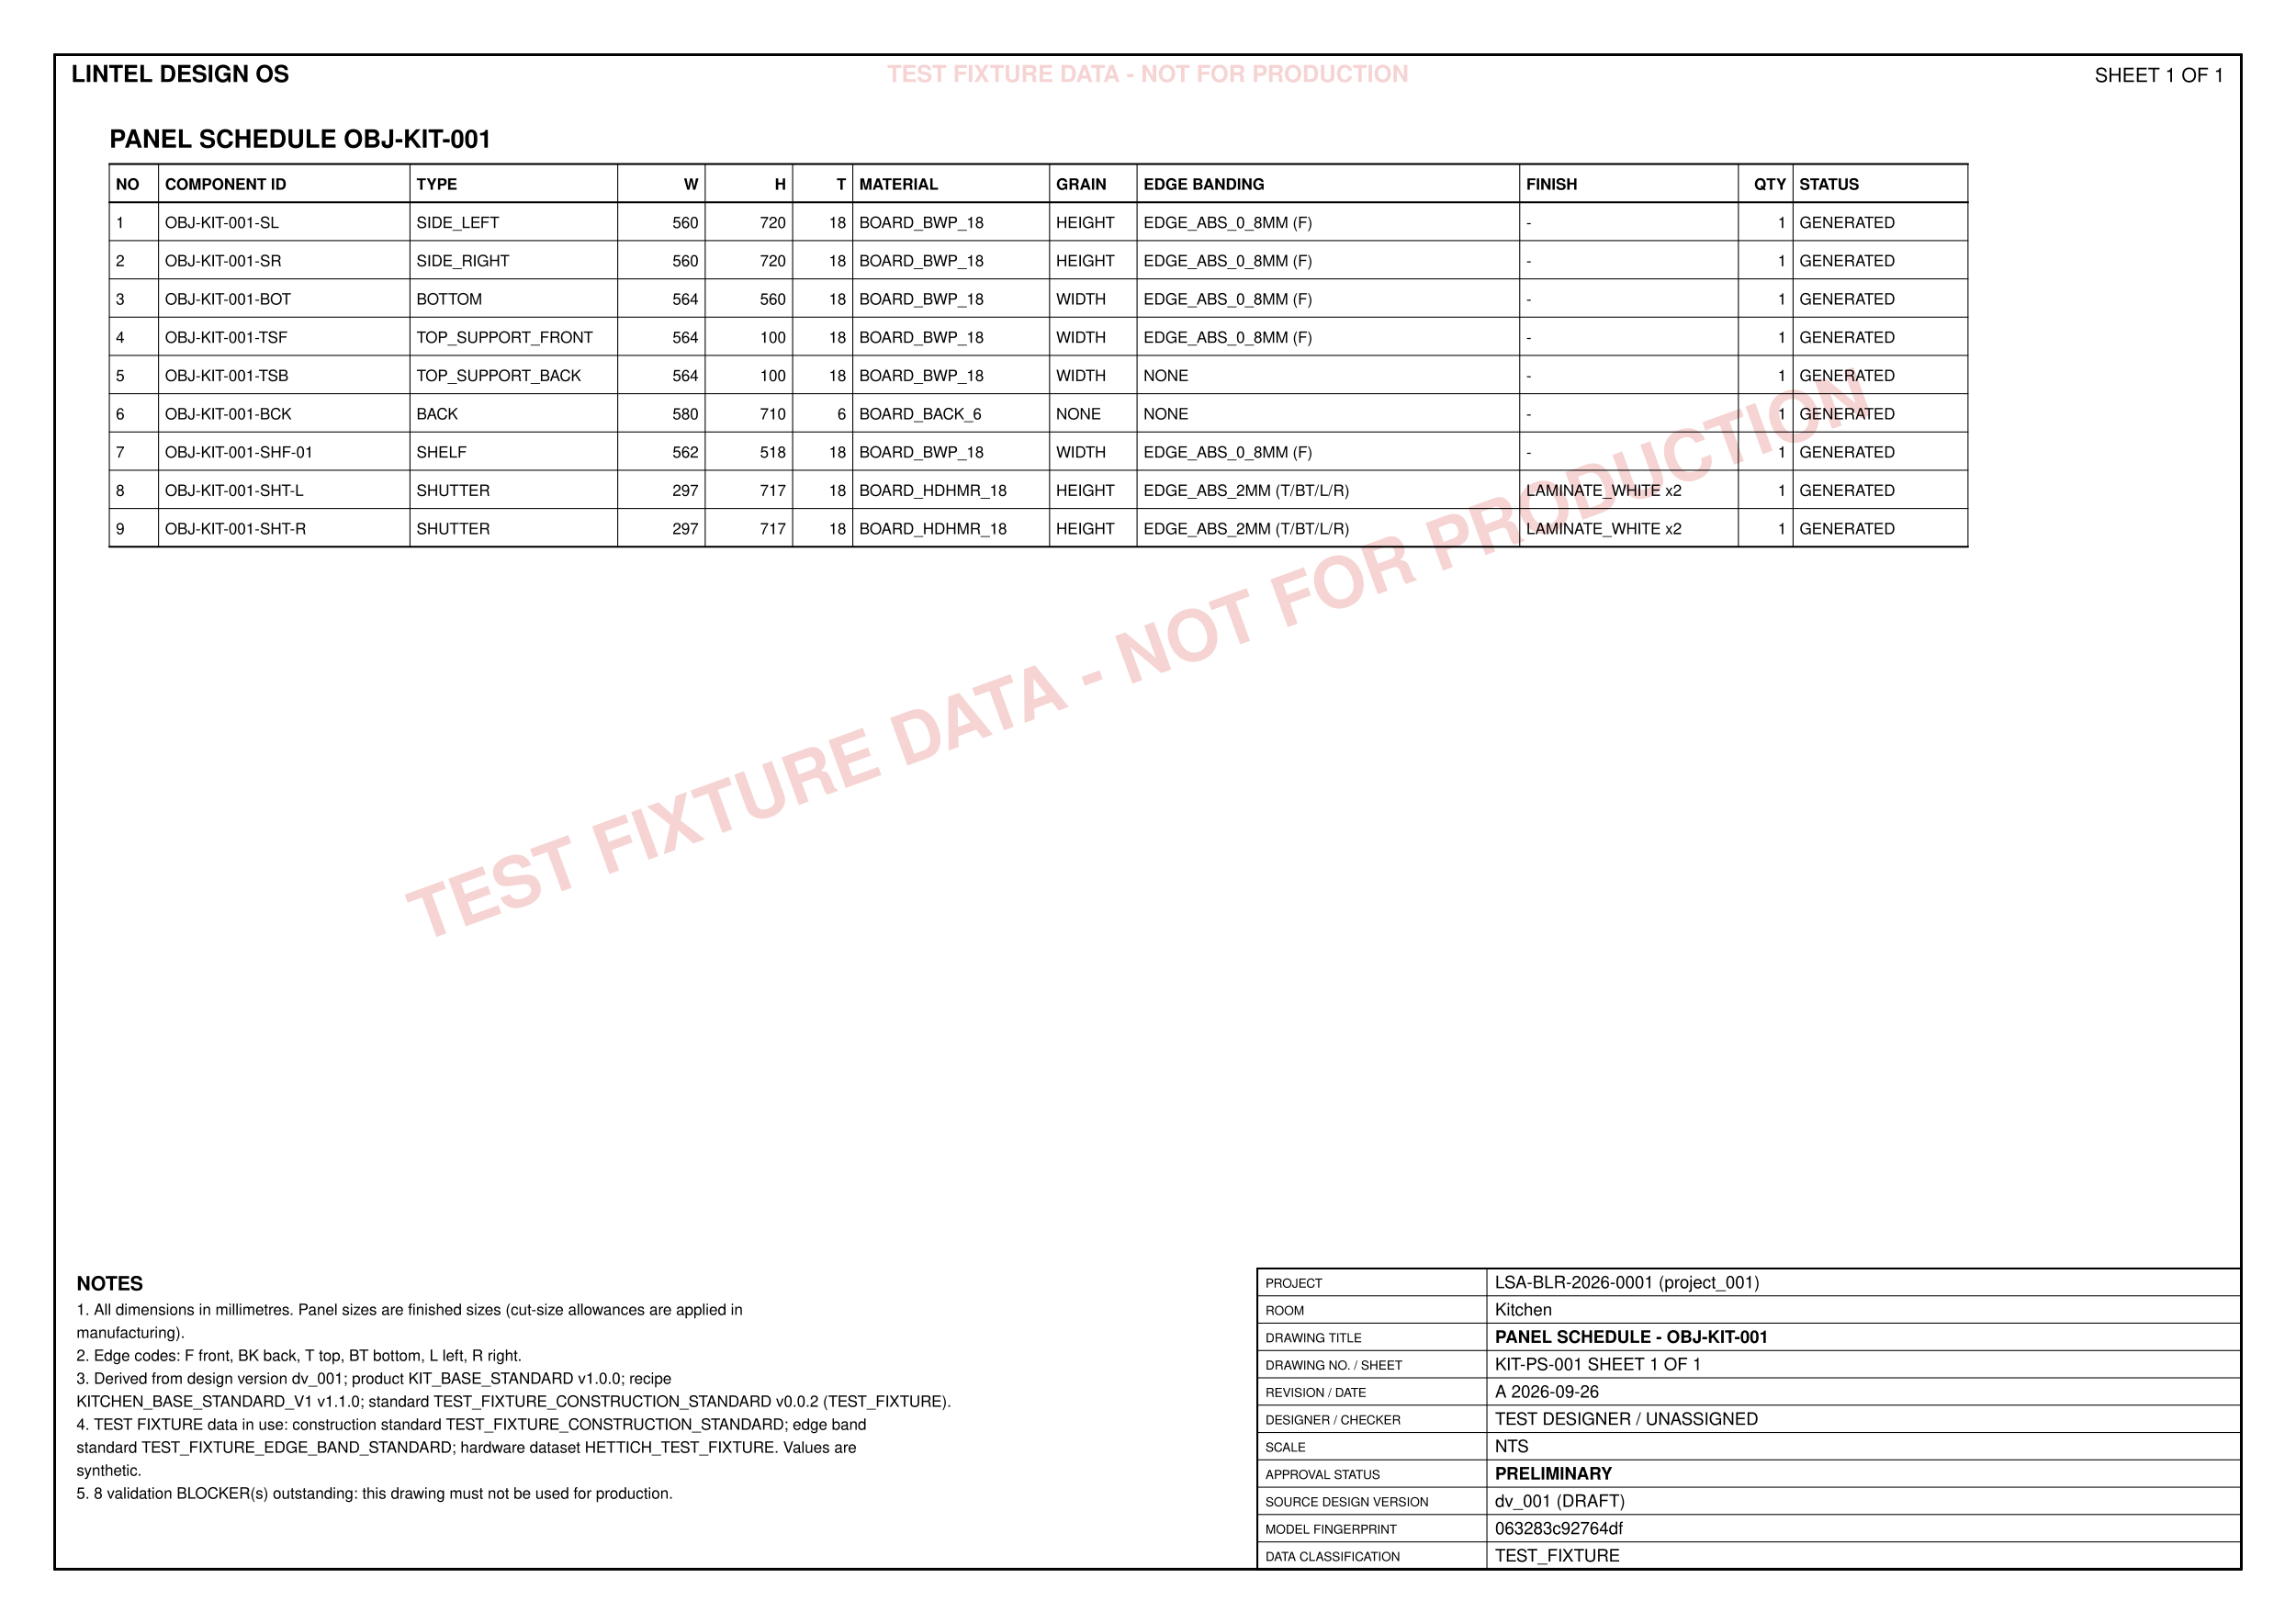
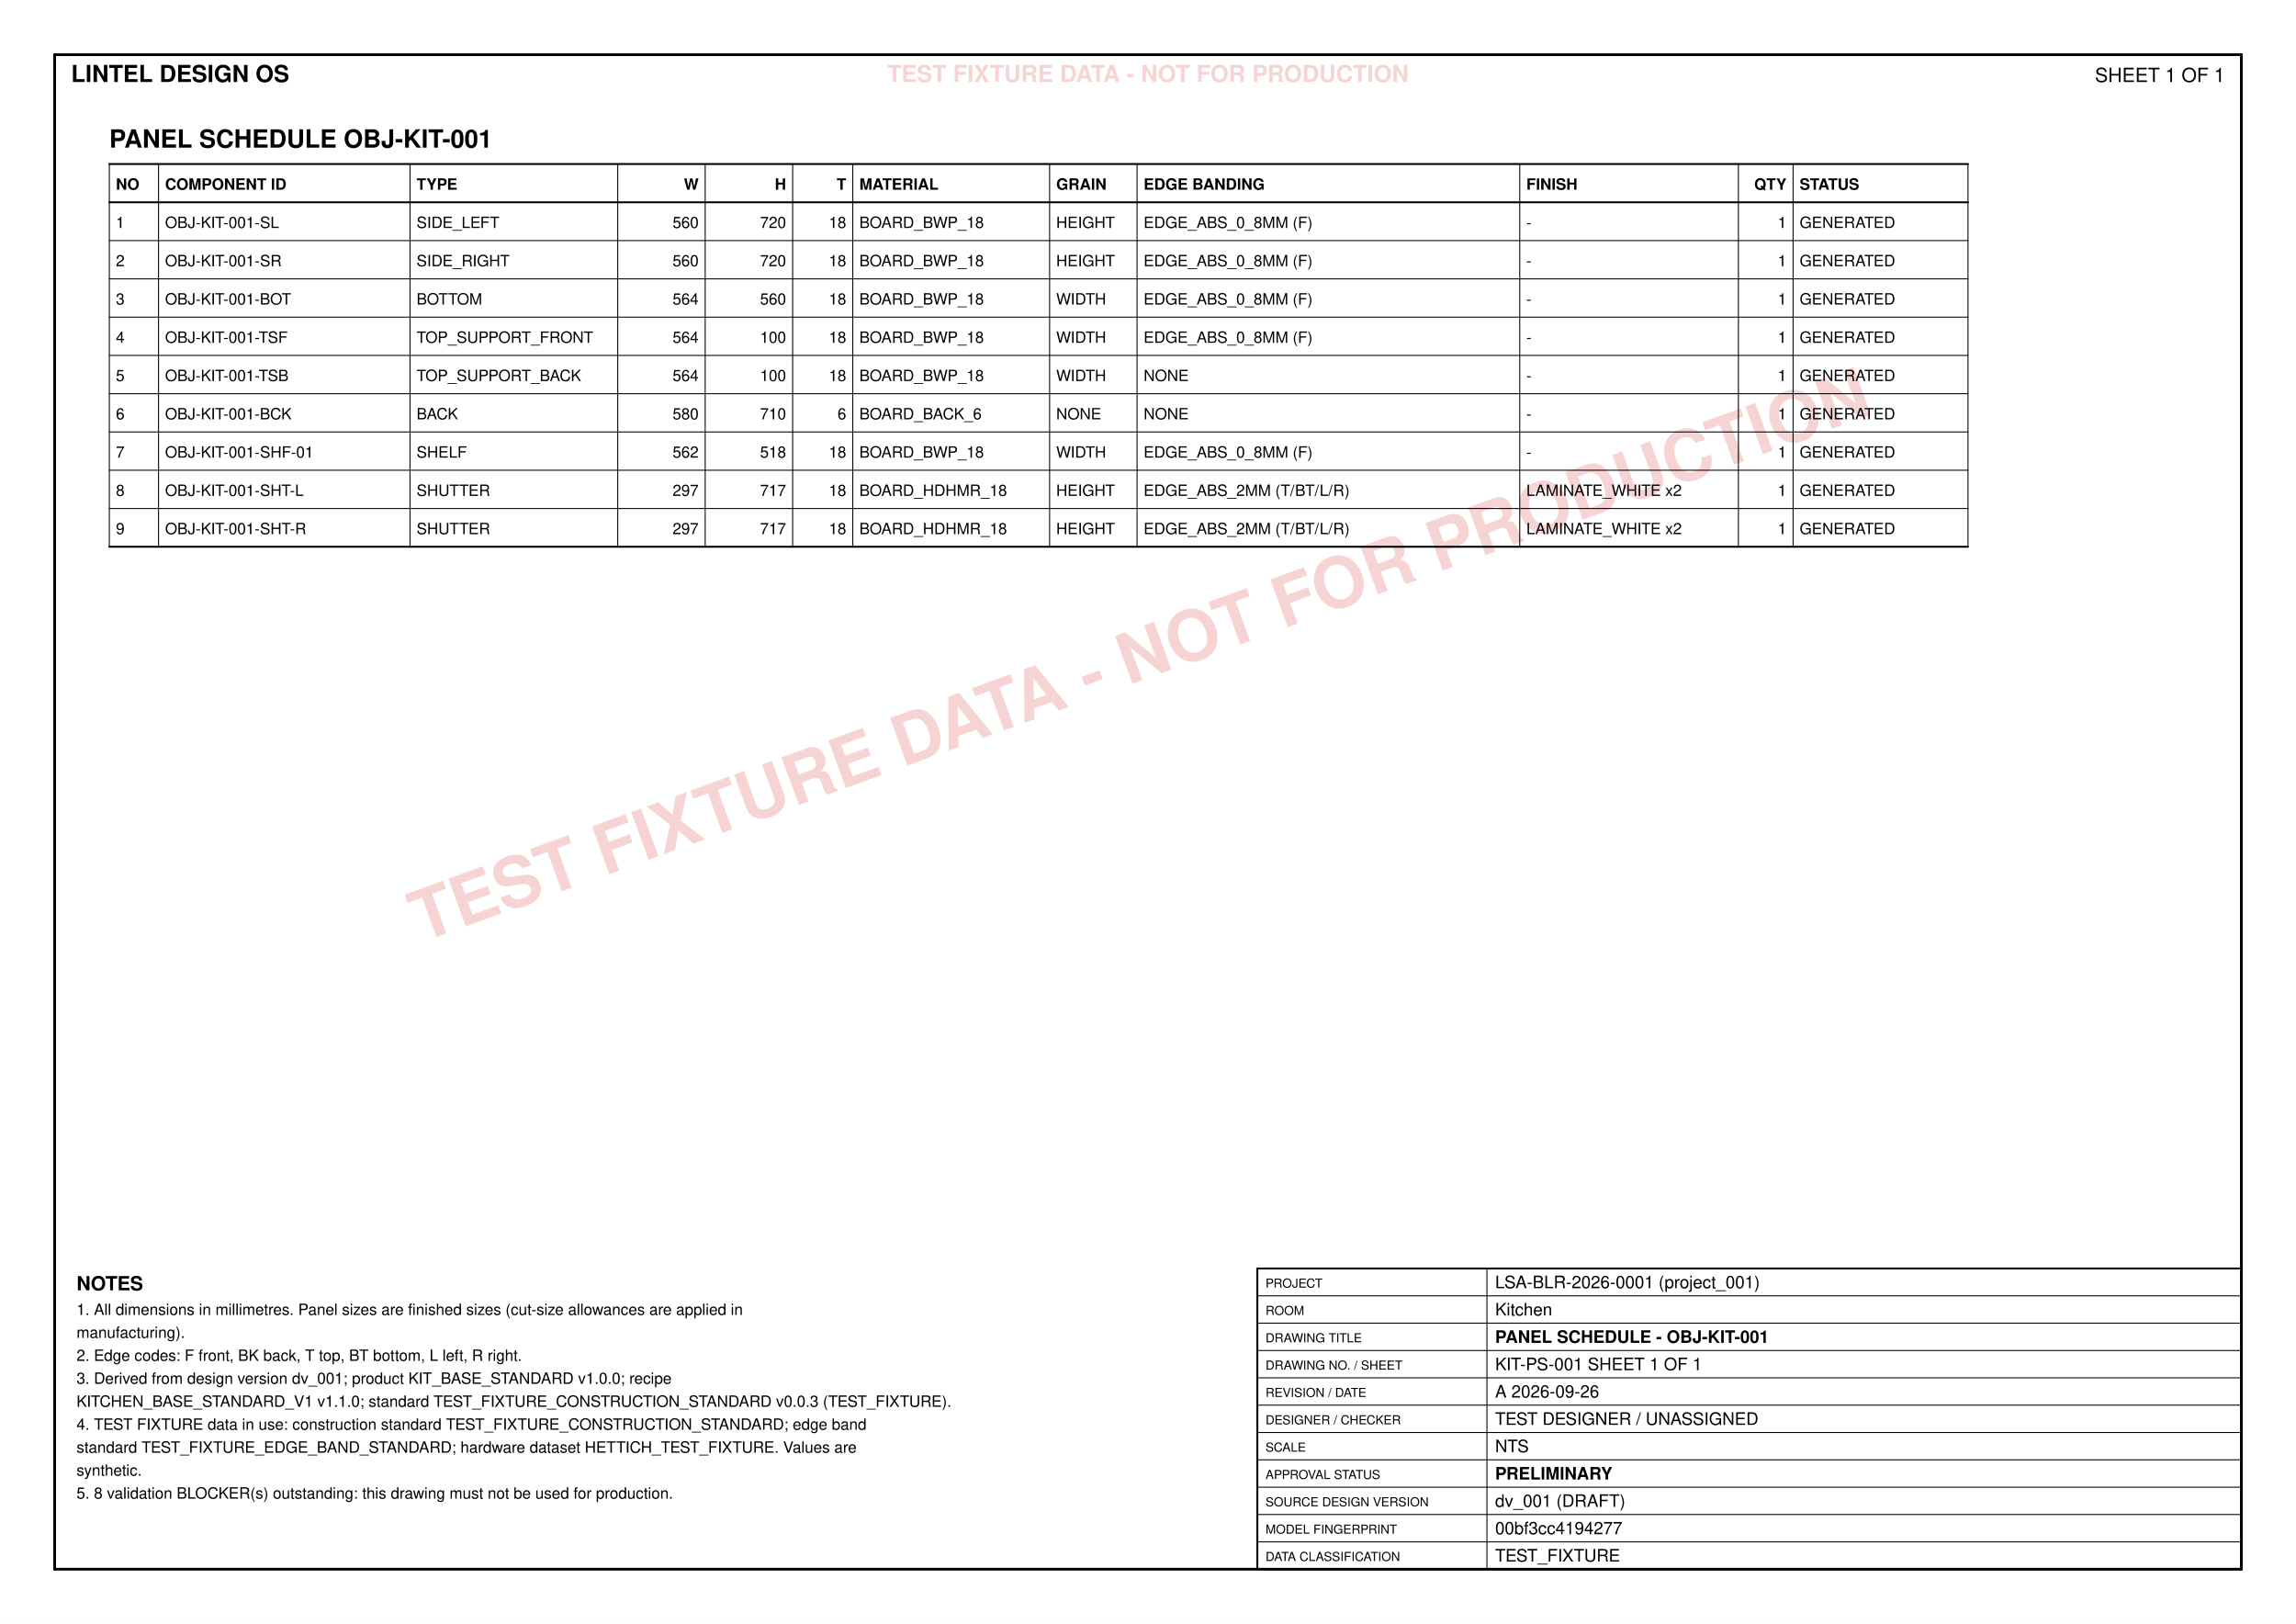
- <svg xmlns="http://www.w3.org/2000/svg" width="420mm" height="297mm" viewBox="0 0 420 297" data-drawing-id="DRW:dv_001:obj_001:PANEL_SCHEDULE:KIT-PS-001:RA" data-drawing-type="PANEL_SCHEDULE" data-status="PRELIMINARY" data-design-version="dv_001" data-model-fingerprint="063283c92764df" data-classification="TEST_FIXTURE" data-content-hash="17ddceda90938d" data-sheet="1/1">
+ <svg xmlns="http://www.w3.org/2000/svg" width="420mm" height="297mm" viewBox="0 0 420 297" data-drawing-id="DRW:dv_001:obj_001:PANEL_SCHEDULE:KIT-PS-001:RA" data-drawing-type="PANEL_SCHEDULE" data-status="PRELIMINARY" data-design-version="dv_001" data-model-fingerprint="00bf3cc4194277" data-classification="TEST_FIXTURE" data-content-hash="0a9a54ab04e2bf" data-sheet="1/1">
  <rect x="0" y="0" width="420" height="297" fill="#ffffff" />
  <g id="WATERMARK" fill="#d9534f" stroke="#d9534f" opacity="0.25" font-family="Helvetica, Arial, sans-serif" stroke-linecap="round">
    <text stroke="none" x="210" y="124" font-size="12.714" text-anchor="middle" font-weight="bold" transform="rotate(-20 210 124)">TEST FIXTURE DATA - NOT FOR PRODUCTION</text>
    <text stroke="none" x="210" y="15" font-size="4.286" text-anchor="middle" font-weight="bold">TEST FIXTURE DATA - NOT FOR PRODUCTION</text>
  </g>
  <g id="BORDER" fill="#000000" stroke="#000000" font-family="Helvetica, Arial, sans-serif" stroke-linecap="round">
    <line fill="none" x1="10" y1="10" x2="410" y2="10" stroke-width="0.5" />
    <line fill="none" x1="410" y1="10" x2="410" y2="287" stroke-width="0.5" />
    <line fill="none" x1="410" y1="287" x2="10" y2="287" stroke-width="0.5" />
    <line fill="none" x1="10" y1="287" x2="10" y2="10" stroke-width="0.5" />
    <text stroke="none" x="13" y="15" font-size="4.286" text-anchor="start" font-weight="bold">LINTEL DESIGN OS</text>
    <text stroke="none" x="407" y="15" font-size="3.571" text-anchor="end">SHEET 1 OF 1</text>
  </g>
  <g id="ANNOTATION" fill="#000000" stroke="#000000" font-family="Helvetica, Arial, sans-serif" stroke-linecap="round">
    <text stroke="none" x="14" y="236" font-size="3.571" text-anchor="start" font-weight="bold">NOTES</text>
    <text stroke="none" x="14" y="240.5" font-size="2.857" text-anchor="start">1. All dimensions in millimetres. Panel sizes are finished sizes (cut-size allowances are applied in</text>
    <text stroke="none" x="14" y="244.7" font-size="2.857" text-anchor="start">   manufacturing).</text>
    <text stroke="none" x="14" y="248.9" font-size="2.857" text-anchor="start">2. Edge codes: F front, BK back, T top, BT bottom, L left, R right.</text>
    <text stroke="none" x="14" y="253.1" font-size="2.857" text-anchor="start">3. Derived from design version dv_001; product KIT_BASE_STANDARD v1.0.0; recipe</text>
-     <text stroke="none" x="14" y="257.3" font-size="2.857" text-anchor="start">   KITCHEN_BASE_STANDARD_V1 v1.1.0; standard TEST_FIXTURE_CONSTRUCTION_STANDARD v0.0.2 (TEST_FIXTURE).</text>
+     <text stroke="none" x="14" y="257.3" font-size="2.857" text-anchor="start">   KITCHEN_BASE_STANDARD_V1 v1.1.0; standard TEST_FIXTURE_CONSTRUCTION_STANDARD v0.0.3 (TEST_FIXTURE).</text>
    <text stroke="none" x="14" y="261.5" font-size="2.857" text-anchor="start">4. TEST FIXTURE data in use: construction standard TEST_FIXTURE_CONSTRUCTION_STANDARD; edge band</text>
    <text stroke="none" x="14" y="265.7" font-size="2.857" text-anchor="start">   standard TEST_FIXTURE_EDGE_BAND_STANDARD; hardware dataset HETTICH_TEST_FIXTURE. Values are</text>
    <text stroke="none" x="14" y="269.9" font-size="2.857" text-anchor="start">   synthetic.</text>
    <text stroke="none" x="14" y="274.1" font-size="2.857" text-anchor="start">5. 8 validation BLOCKER(s) outstanding: this drawing must not be used for production.</text>
  </g>
  <g id="TABLE" fill="#000000" stroke="#000000" font-family="Helvetica, Arial, sans-serif" stroke-linecap="round">
    <text stroke="none" x="20" y="27" font-size="4.571" text-anchor="start" font-weight="bold">PANEL SCHEDULE  OBJ-KIT-001</text>
    <line fill="none" x1="20" y1="30" x2="360" y2="30" stroke-width="0.35" />
    <line fill="none" x1="20" y1="37" x2="360" y2="37" stroke-width="0.35" />
    <line fill="none" x1="20" y1="44" x2="360" y2="44" stroke-width="0.18" />
    <line fill="none" x1="20" y1="51" x2="360" y2="51" stroke-width="0.18" />
    <line fill="none" x1="20" y1="58" x2="360" y2="58" stroke-width="0.18" />
    <line fill="none" x1="20" y1="65" x2="360" y2="65" stroke-width="0.18" />
    <line fill="none" x1="20" y1="72" x2="360" y2="72" stroke-width="0.18" />
    <line fill="none" x1="20" y1="79" x2="360" y2="79" stroke-width="0.18" />
    <line fill="none" x1="20" y1="86" x2="360" y2="86" stroke-width="0.18" />
    <line fill="none" x1="20" y1="93" x2="360" y2="93" stroke-width="0.18" />
    <line fill="none" x1="20" y1="100" x2="360" y2="100" stroke-width="0.35" />
    <line fill="none" x1="20" y1="30" x2="20" y2="100" stroke-width="0.18" />
    <line fill="none" x1="29" y1="30" x2="29" y2="100" stroke-width="0.18" />
    <line fill="none" x1="75" y1="30" x2="75" y2="100" stroke-width="0.18" />
    <line fill="none" x1="113" y1="30" x2="113" y2="100" stroke-width="0.18" />
    <line fill="none" x1="129" y1="30" x2="129" y2="100" stroke-width="0.18" />
    <line fill="none" x1="145" y1="30" x2="145" y2="100" stroke-width="0.18" />
    <line fill="none" x1="156" y1="30" x2="156" y2="100" stroke-width="0.18" />
    <line fill="none" x1="192" y1="30" x2="192" y2="100" stroke-width="0.18" />
    <line fill="none" x1="208" y1="30" x2="208" y2="100" stroke-width="0.18" />
    <line fill="none" x1="278" y1="30" x2="278" y2="100" stroke-width="0.18" />
    <line fill="none" x1="318" y1="30" x2="318" y2="100" stroke-width="0.18" />
    <line fill="none" x1="328" y1="30" x2="328" y2="100" stroke-width="0.18" />
    <line fill="none" x1="360" y1="30" x2="360" y2="100" stroke-width="0.18" />
    <text stroke="none" x="21.2" y="34.7" font-size="2.857" text-anchor="start" font-weight="bold">NO</text>
    <text stroke="none" x="30.2" y="34.7" font-size="2.857" text-anchor="start" font-weight="bold">COMPONENT ID</text>
    <text stroke="none" x="76.2" y="34.7" font-size="2.857" text-anchor="start" font-weight="bold">TYPE</text>
    <text stroke="none" x="127.8" y="34.7" font-size="2.857" text-anchor="end" font-weight="bold">W</text>
    <text stroke="none" x="143.8" y="34.7" font-size="2.857" text-anchor="end" font-weight="bold">H</text>
    <text stroke="none" x="154.8" y="34.7" font-size="2.857" text-anchor="end" font-weight="bold">T</text>
    <text stroke="none" x="157.2" y="34.7" font-size="2.857" text-anchor="start" font-weight="bold">MATERIAL</text>
    <text stroke="none" x="193.2" y="34.7" font-size="2.857" text-anchor="start" font-weight="bold">GRAIN</text>
    <text stroke="none" x="209.2" y="34.7" font-size="2.857" text-anchor="start" font-weight="bold">EDGE BANDING</text>
    <text stroke="none" x="279.2" y="34.7" font-size="2.857" text-anchor="start" font-weight="bold">FINISH</text>
    <text stroke="none" x="326.8" y="34.7" font-size="2.857" text-anchor="end" font-weight="bold">QTY</text>
    <text stroke="none" x="329.2" y="34.7" font-size="2.857" text-anchor="start" font-weight="bold">STATUS</text>
    <text stroke="none" x="21.2" y="41.7" font-size="2.857" text-anchor="start">1</text>
    <text stroke="none" x="30.2" y="41.7" font-size="2.857" text-anchor="start">OBJ-KIT-001-SL</text>
    <text stroke="none" x="76.2" y="41.7" font-size="2.857" text-anchor="start">SIDE_LEFT</text>
    <text stroke="none" x="127.8" y="41.7" font-size="2.857" text-anchor="end">560</text>
    <text stroke="none" x="143.8" y="41.7" font-size="2.857" text-anchor="end">720</text>
    <text stroke="none" x="154.8" y="41.7" font-size="2.857" text-anchor="end">18</text>
    <text stroke="none" x="157.2" y="41.7" font-size="2.857" text-anchor="start">BOARD_BWP_18</text>
    <text stroke="none" x="193.2" y="41.7" font-size="2.857" text-anchor="start">HEIGHT</text>
    <text stroke="none" x="209.2" y="41.7" font-size="2.857" text-anchor="start">EDGE_ABS_0_8MM (F)</text>
    <text stroke="none" x="279.2" y="41.7" font-size="2.857" text-anchor="start">-</text>
    <text stroke="none" x="326.8" y="41.7" font-size="2.857" text-anchor="end">1</text>
    <text stroke="none" x="329.2" y="41.7" font-size="2.857" text-anchor="start">GENERATED</text>
    <text stroke="none" x="21.2" y="48.7" font-size="2.857" text-anchor="start">2</text>
    <text stroke="none" x="30.2" y="48.7" font-size="2.857" text-anchor="start">OBJ-KIT-001-SR</text>
    <text stroke="none" x="76.2" y="48.7" font-size="2.857" text-anchor="start">SIDE_RIGHT</text>
    <text stroke="none" x="127.8" y="48.7" font-size="2.857" text-anchor="end">560</text>
    <text stroke="none" x="143.8" y="48.7" font-size="2.857" text-anchor="end">720</text>
    <text stroke="none" x="154.8" y="48.7" font-size="2.857" text-anchor="end">18</text>
    <text stroke="none" x="157.2" y="48.7" font-size="2.857" text-anchor="start">BOARD_BWP_18</text>
    <text stroke="none" x="193.2" y="48.7" font-size="2.857" text-anchor="start">HEIGHT</text>
    <text stroke="none" x="209.2" y="48.7" font-size="2.857" text-anchor="start">EDGE_ABS_0_8MM (F)</text>
    <text stroke="none" x="279.2" y="48.7" font-size="2.857" text-anchor="start">-</text>
    <text stroke="none" x="326.8" y="48.7" font-size="2.857" text-anchor="end">1</text>
    <text stroke="none" x="329.2" y="48.7" font-size="2.857" text-anchor="start">GENERATED</text>
    <text stroke="none" x="21.2" y="55.7" font-size="2.857" text-anchor="start">3</text>
    <text stroke="none" x="30.2" y="55.7" font-size="2.857" text-anchor="start">OBJ-KIT-001-BOT</text>
    <text stroke="none" x="76.2" y="55.7" font-size="2.857" text-anchor="start">BOTTOM</text>
    <text stroke="none" x="127.8" y="55.7" font-size="2.857" text-anchor="end">564</text>
    <text stroke="none" x="143.8" y="55.7" font-size="2.857" text-anchor="end">560</text>
    <text stroke="none" x="154.8" y="55.7" font-size="2.857" text-anchor="end">18</text>
    <text stroke="none" x="157.2" y="55.7" font-size="2.857" text-anchor="start">BOARD_BWP_18</text>
    <text stroke="none" x="193.2" y="55.7" font-size="2.857" text-anchor="start">WIDTH</text>
    <text stroke="none" x="209.2" y="55.7" font-size="2.857" text-anchor="start">EDGE_ABS_0_8MM (F)</text>
    <text stroke="none" x="279.2" y="55.7" font-size="2.857" text-anchor="start">-</text>
    <text stroke="none" x="326.8" y="55.7" font-size="2.857" text-anchor="end">1</text>
    <text stroke="none" x="329.2" y="55.7" font-size="2.857" text-anchor="start">GENERATED</text>
    <text stroke="none" x="21.2" y="62.7" font-size="2.857" text-anchor="start">4</text>
    <text stroke="none" x="30.2" y="62.7" font-size="2.857" text-anchor="start">OBJ-KIT-001-TSF</text>
    <text stroke="none" x="76.2" y="62.7" font-size="2.857" text-anchor="start">TOP_SUPPORT_FRONT</text>
    <text stroke="none" x="127.8" y="62.7" font-size="2.857" text-anchor="end">564</text>
    <text stroke="none" x="143.8" y="62.7" font-size="2.857" text-anchor="end">100</text>
    <text stroke="none" x="154.8" y="62.7" font-size="2.857" text-anchor="end">18</text>
    <text stroke="none" x="157.2" y="62.7" font-size="2.857" text-anchor="start">BOARD_BWP_18</text>
    <text stroke="none" x="193.2" y="62.7" font-size="2.857" text-anchor="start">WIDTH</text>
    <text stroke="none" x="209.2" y="62.7" font-size="2.857" text-anchor="start">EDGE_ABS_0_8MM (F)</text>
    <text stroke="none" x="279.2" y="62.7" font-size="2.857" text-anchor="start">-</text>
    <text stroke="none" x="326.8" y="62.7" font-size="2.857" text-anchor="end">1</text>
    <text stroke="none" x="329.2" y="62.7" font-size="2.857" text-anchor="start">GENERATED</text>
    <text stroke="none" x="21.2" y="69.7" font-size="2.857" text-anchor="start">5</text>
    <text stroke="none" x="30.2" y="69.7" font-size="2.857" text-anchor="start">OBJ-KIT-001-TSB</text>
    <text stroke="none" x="76.2" y="69.7" font-size="2.857" text-anchor="start">TOP_SUPPORT_BACK</text>
    <text stroke="none" x="127.8" y="69.7" font-size="2.857" text-anchor="end">564</text>
    <text stroke="none" x="143.8" y="69.7" font-size="2.857" text-anchor="end">100</text>
    <text stroke="none" x="154.8" y="69.7" font-size="2.857" text-anchor="end">18</text>
    <text stroke="none" x="157.2" y="69.7" font-size="2.857" text-anchor="start">BOARD_BWP_18</text>
    <text stroke="none" x="193.2" y="69.7" font-size="2.857" text-anchor="start">WIDTH</text>
    <text stroke="none" x="209.2" y="69.7" font-size="2.857" text-anchor="start">NONE</text>
    <text stroke="none" x="279.2" y="69.7" font-size="2.857" text-anchor="start">-</text>
    <text stroke="none" x="326.8" y="69.7" font-size="2.857" text-anchor="end">1</text>
    <text stroke="none" x="329.2" y="69.7" font-size="2.857" text-anchor="start">GENERATED</text>
    <text stroke="none" x="21.2" y="76.7" font-size="2.857" text-anchor="start">6</text>
    <text stroke="none" x="30.2" y="76.7" font-size="2.857" text-anchor="start">OBJ-KIT-001-BCK</text>
    <text stroke="none" x="76.2" y="76.7" font-size="2.857" text-anchor="start">BACK</text>
    <text stroke="none" x="127.8" y="76.7" font-size="2.857" text-anchor="end">580</text>
    <text stroke="none" x="143.8" y="76.7" font-size="2.857" text-anchor="end">710</text>
    <text stroke="none" x="154.8" y="76.7" font-size="2.857" text-anchor="end">6</text>
    <text stroke="none" x="157.2" y="76.7" font-size="2.857" text-anchor="start">BOARD_BACK_6</text>
    <text stroke="none" x="193.2" y="76.7" font-size="2.857" text-anchor="start">NONE</text>
    <text stroke="none" x="209.2" y="76.7" font-size="2.857" text-anchor="start">NONE</text>
    <text stroke="none" x="279.2" y="76.7" font-size="2.857" text-anchor="start">-</text>
    <text stroke="none" x="326.8" y="76.7" font-size="2.857" text-anchor="end">1</text>
    <text stroke="none" x="329.2" y="76.7" font-size="2.857" text-anchor="start">GENERATED</text>
    <text stroke="none" x="21.2" y="83.7" font-size="2.857" text-anchor="start">7</text>
    <text stroke="none" x="30.2" y="83.7" font-size="2.857" text-anchor="start">OBJ-KIT-001-SHF-01</text>
    <text stroke="none" x="76.2" y="83.7" font-size="2.857" text-anchor="start">SHELF</text>
    <text stroke="none" x="127.8" y="83.7" font-size="2.857" text-anchor="end">562</text>
    <text stroke="none" x="143.8" y="83.7" font-size="2.857" text-anchor="end">518</text>
    <text stroke="none" x="154.8" y="83.7" font-size="2.857" text-anchor="end">18</text>
    <text stroke="none" x="157.2" y="83.7" font-size="2.857" text-anchor="start">BOARD_BWP_18</text>
    <text stroke="none" x="193.2" y="83.7" font-size="2.857" text-anchor="start">WIDTH</text>
    <text stroke="none" x="209.2" y="83.7" font-size="2.857" text-anchor="start">EDGE_ABS_0_8MM (F)</text>
    <text stroke="none" x="279.2" y="83.7" font-size="2.857" text-anchor="start">-</text>
    <text stroke="none" x="326.8" y="83.7" font-size="2.857" text-anchor="end">1</text>
    <text stroke="none" x="329.2" y="83.7" font-size="2.857" text-anchor="start">GENERATED</text>
    <text stroke="none" x="21.2" y="90.7" font-size="2.857" text-anchor="start">8</text>
    <text stroke="none" x="30.2" y="90.7" font-size="2.857" text-anchor="start">OBJ-KIT-001-SHT-L</text>
    <text stroke="none" x="76.2" y="90.7" font-size="2.857" text-anchor="start">SHUTTER</text>
    <text stroke="none" x="127.8" y="90.7" font-size="2.857" text-anchor="end">297</text>
    <text stroke="none" x="143.8" y="90.7" font-size="2.857" text-anchor="end">717</text>
    <text stroke="none" x="154.8" y="90.7" font-size="2.857" text-anchor="end">18</text>
    <text stroke="none" x="157.2" y="90.7" font-size="2.857" text-anchor="start">BOARD_HDHMR_18</text>
    <text stroke="none" x="193.2" y="90.7" font-size="2.857" text-anchor="start">HEIGHT</text>
    <text stroke="none" x="209.2" y="90.7" font-size="2.857" text-anchor="start">EDGE_ABS_2MM (T/BT/L/R)</text>
    <text stroke="none" x="279.2" y="90.7" font-size="2.857" text-anchor="start">LAMINATE_WHITE x2</text>
    <text stroke="none" x="326.8" y="90.7" font-size="2.857" text-anchor="end">1</text>
    <text stroke="none" x="329.2" y="90.7" font-size="2.857" text-anchor="start">GENERATED</text>
    <text stroke="none" x="21.2" y="97.7" font-size="2.857" text-anchor="start">9</text>
    <text stroke="none" x="30.2" y="97.7" font-size="2.857" text-anchor="start">OBJ-KIT-001-SHT-R</text>
    <text stroke="none" x="76.2" y="97.7" font-size="2.857" text-anchor="start">SHUTTER</text>
    <text stroke="none" x="127.8" y="97.7" font-size="2.857" text-anchor="end">297</text>
    <text stroke="none" x="143.8" y="97.7" font-size="2.857" text-anchor="end">717</text>
    <text stroke="none" x="154.8" y="97.7" font-size="2.857" text-anchor="end">18</text>
    <text stroke="none" x="157.2" y="97.7" font-size="2.857" text-anchor="start">BOARD_HDHMR_18</text>
    <text stroke="none" x="193.2" y="97.7" font-size="2.857" text-anchor="start">HEIGHT</text>
    <text stroke="none" x="209.2" y="97.7" font-size="2.857" text-anchor="start">EDGE_ABS_2MM (T/BT/L/R)</text>
    <text stroke="none" x="279.2" y="97.7" font-size="2.857" text-anchor="start">LAMINATE_WHITE x2</text>
    <text stroke="none" x="326.8" y="97.7" font-size="2.857" text-anchor="end">1</text>
    <text stroke="none" x="329.2" y="97.7" font-size="2.857" text-anchor="start">GENERATED</text>
  </g>
  <g id="TITLE_BLOCK" fill="#000000" stroke="#000000" font-family="Helvetica, Arial, sans-serif" stroke-linecap="round">
    <line fill="none" x1="230" y1="232" x2="410" y2="232" stroke-width="0.35" />
    <line fill="none" x1="410" y1="232" x2="410" y2="287" stroke-width="0.35" />
    <line fill="none" x1="410" y1="287" x2="230" y2="287" stroke-width="0.35" />
    <line fill="none" x1="230" y1="287" x2="230" y2="232" stroke-width="0.35" />
    <line fill="none" x1="272" y1="232" x2="272" y2="287" stroke-width="0.18" />
    <text stroke="none" x="231.5" y="235.5" font-size="2.286" text-anchor="start">PROJECT</text>
    <text stroke="none" x="273.5" y="235.6" font-size="3.143" text-anchor="start">LSA-BLR-2026-0001 (project_001)</text>
    <line fill="none" x1="230" y1="237" x2="410" y2="237" stroke-width="0.18" />
    <text stroke="none" x="231.5" y="240.5" font-size="2.286" text-anchor="start">ROOM</text>
    <text stroke="none" x="273.5" y="240.6" font-size="3.143" text-anchor="start">Kitchen</text>
    <line fill="none" x1="230" y1="242" x2="410" y2="242" stroke-width="0.18" />
    <text stroke="none" x="231.5" y="245.5" font-size="2.286" text-anchor="start">DRAWING TITLE</text>
    <text stroke="none" x="273.5" y="245.6" font-size="3.143" text-anchor="start" font-weight="bold">PANEL SCHEDULE - OBJ-KIT-001</text>
    <line fill="none" x1="230" y1="247" x2="410" y2="247" stroke-width="0.18" />
    <text stroke="none" x="231.5" y="250.5" font-size="2.286" text-anchor="start">DRAWING NO. / SHEET</text>
    <text stroke="none" x="273.5" y="250.6" font-size="3.143" text-anchor="start">KIT-PS-001   SHEET 1 OF 1</text>
    <line fill="none" x1="230" y1="252" x2="410" y2="252" stroke-width="0.18" />
    <text stroke="none" x="231.5" y="255.5" font-size="2.286" text-anchor="start">REVISION / DATE</text>
    <text stroke="none" x="273.5" y="255.6" font-size="3.143" text-anchor="start">A   2026-09-26</text>
    <line fill="none" x1="230" y1="257" x2="410" y2="257" stroke-width="0.18" />
    <text stroke="none" x="231.5" y="260.5" font-size="2.286" text-anchor="start">DESIGNER / CHECKER</text>
    <text stroke="none" x="273.5" y="260.6" font-size="3.143" text-anchor="start">TEST DESIGNER / UNASSIGNED</text>
    <line fill="none" x1="230" y1="262" x2="410" y2="262" stroke-width="0.18" />
    <text stroke="none" x="231.5" y="265.5" font-size="2.286" text-anchor="start">SCALE</text>
    <text stroke="none" x="273.5" y="265.6" font-size="3.143" text-anchor="start">NTS</text>
    <line fill="none" x1="230" y1="267" x2="410" y2="267" stroke-width="0.18" />
    <text stroke="none" x="231.5" y="270.5" font-size="2.286" text-anchor="start">APPROVAL STATUS</text>
    <text stroke="none" x="273.5" y="270.6" font-size="3.143" text-anchor="start" font-weight="bold">PRELIMINARY</text>
    <line fill="none" x1="230" y1="272" x2="410" y2="272" stroke-width="0.18" />
    <text stroke="none" x="231.5" y="275.5" font-size="2.286" text-anchor="start">SOURCE DESIGN VERSION</text>
    <text stroke="none" x="273.5" y="275.6" font-size="3.143" text-anchor="start">dv_001 (DRAFT)</text>
    <line fill="none" x1="230" y1="277" x2="410" y2="277" stroke-width="0.18" />
    <text stroke="none" x="231.5" y="280.5" font-size="2.286" text-anchor="start">MODEL FINGERPRINT</text>
-     <text stroke="none" x="273.5" y="280.6" font-size="3.143" text-anchor="start">063283c92764df</text>
+     <text stroke="none" x="273.5" y="280.6" font-size="3.143" text-anchor="start">00bf3cc4194277</text>
    <line fill="none" x1="230" y1="282" x2="410" y2="282" stroke-width="0.18" />
    <text stroke="none" x="231.5" y="285.5" font-size="2.286" text-anchor="start">DATA CLASSIFICATION</text>
    <text stroke="none" x="273.5" y="285.6" font-size="3.143" text-anchor="start">TEST_FIXTURE</text>
  </g>
</svg>
